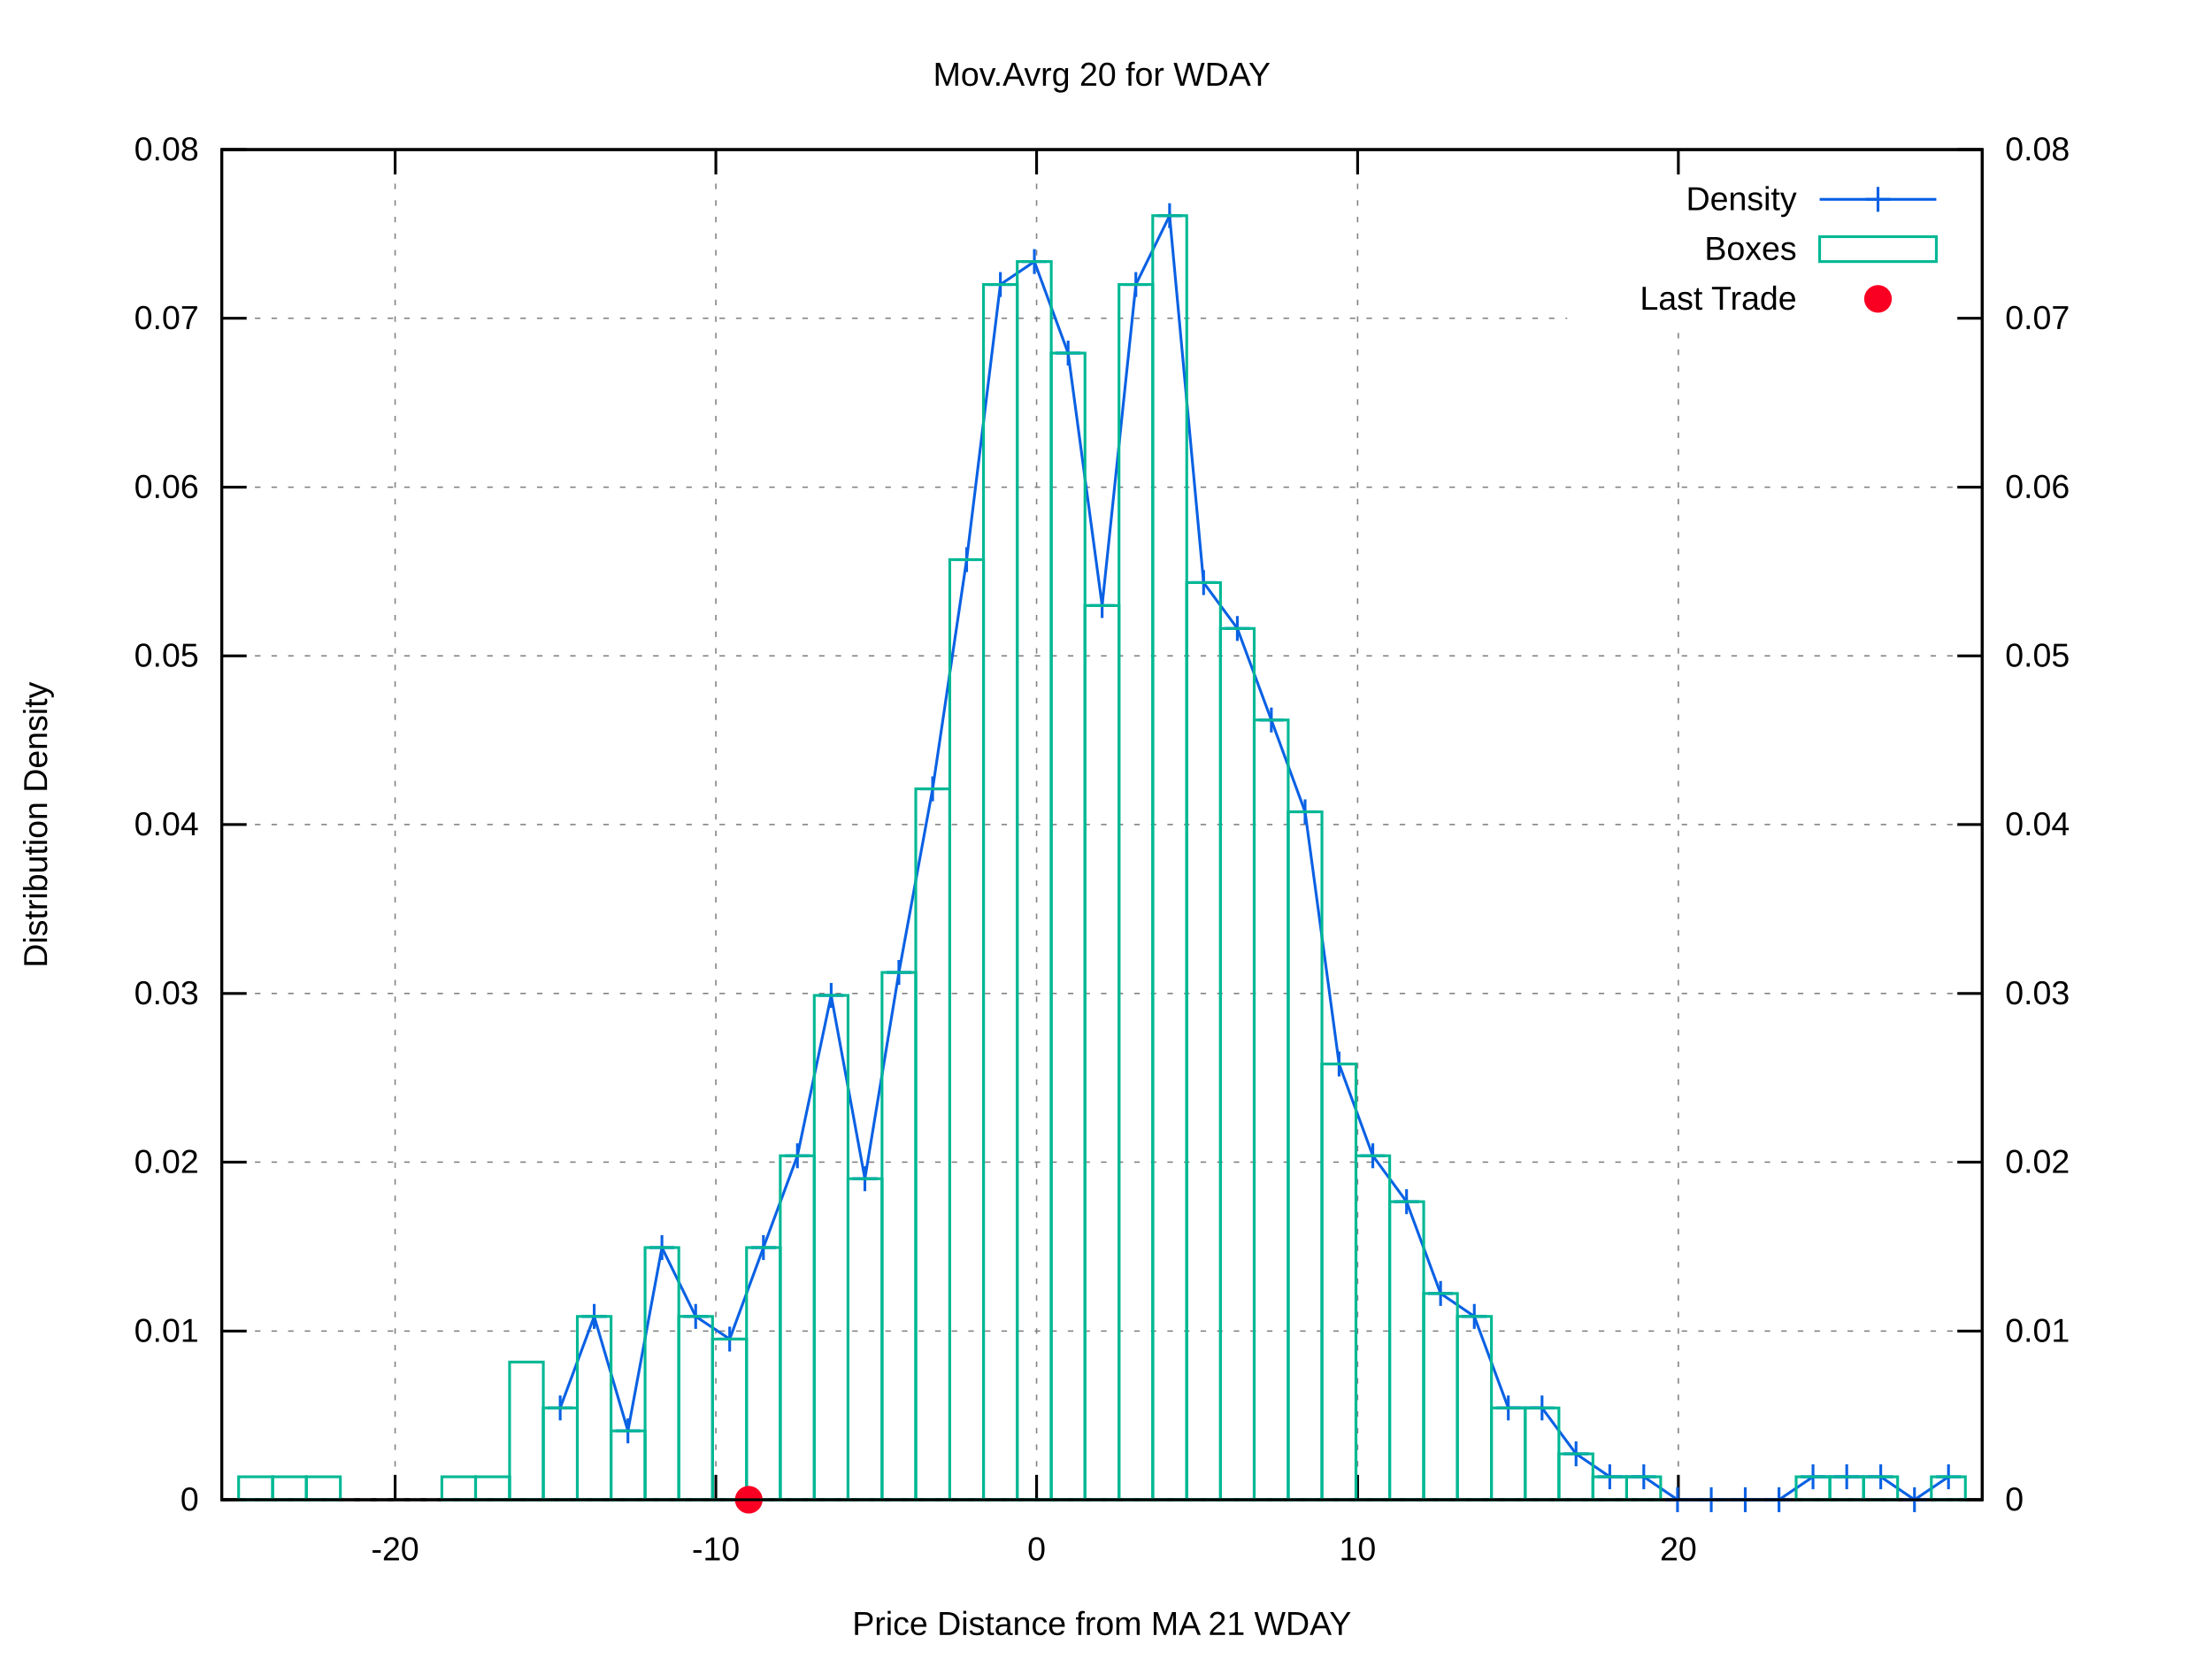
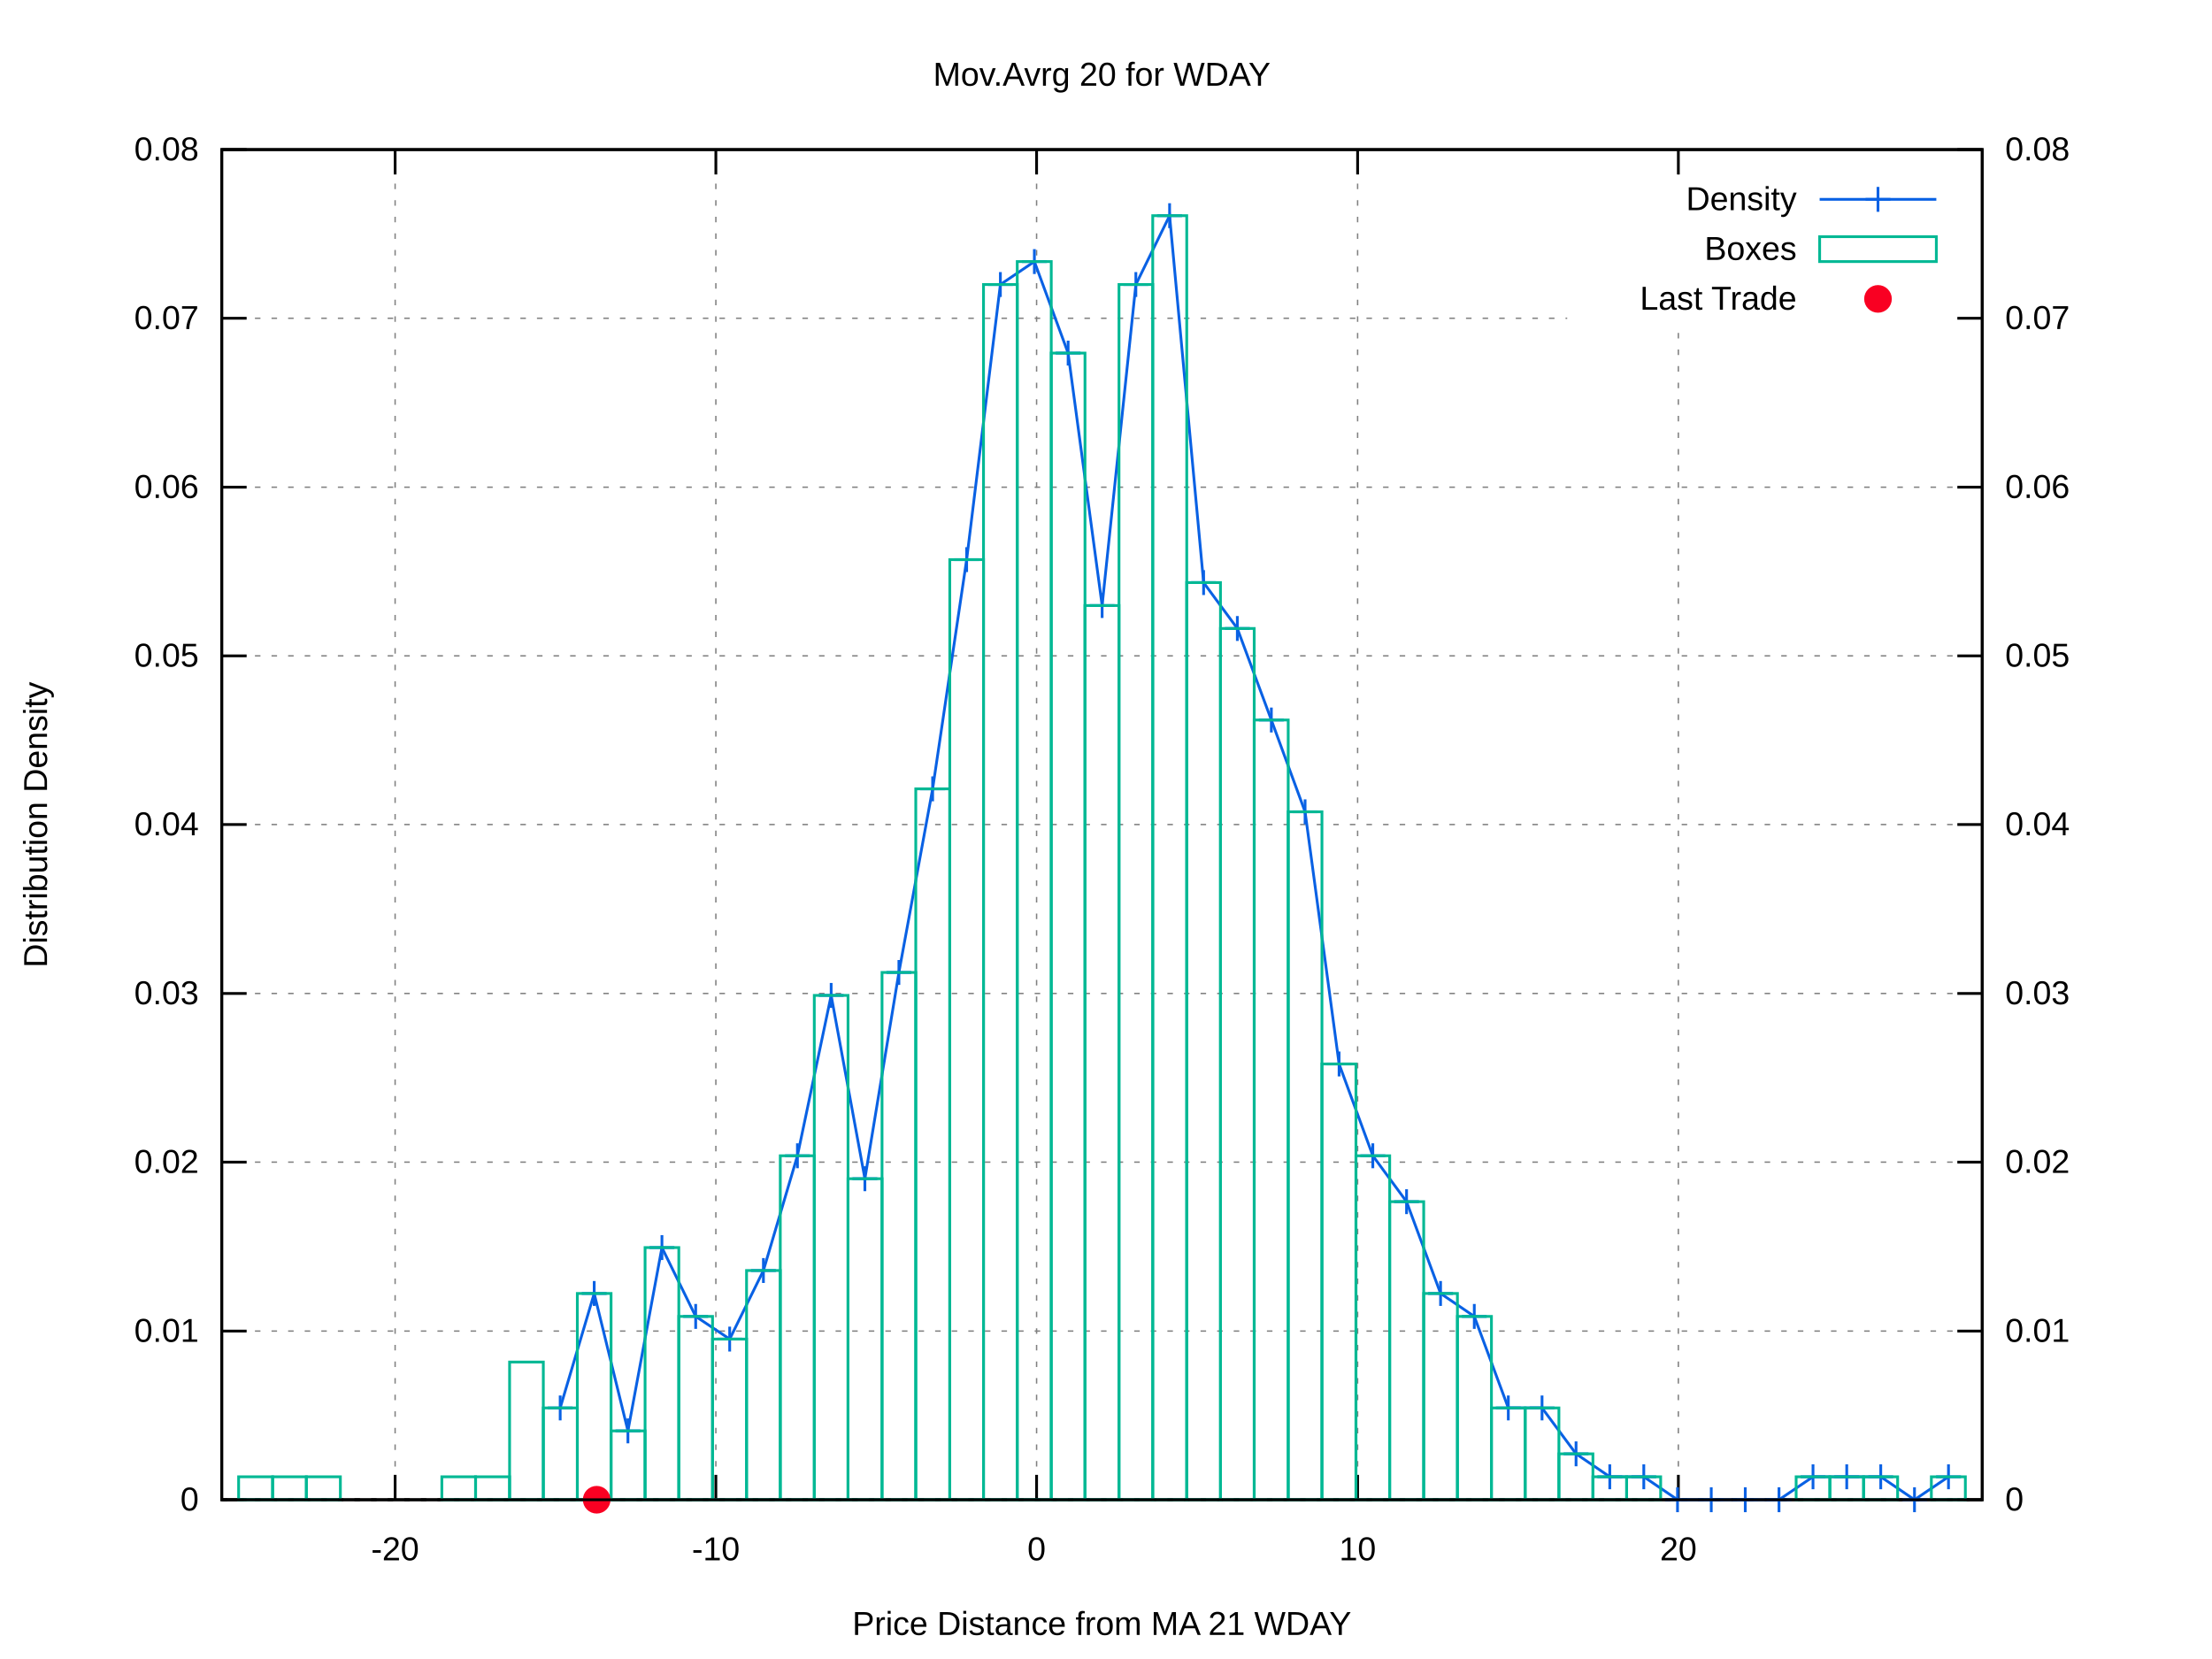
<svg xmlns="http://www.w3.org/2000/svg" xmlns:xlink="http://www.w3.org/1999/xlink" viewBox="0 0 800 600">
  <g id="gnuplot_canvas">
    <rect x="0" y="0" width="800" height="600" fill="#ffffff" />
    <defs>
      <circle id="gpDot" r="0.5" stroke-width="0.5" />
      <path id="gpPt0" stroke-width="0.222" stroke="currentColor" d="M-1,0 h2 M0,-1 v2" />
      <path id="gpPt1" stroke-width="0.222" stroke="currentColor" d="M-1,-1 L1,1 M1,-1 L-1,1" />
      <path id="gpPt2" stroke-width="0.222" stroke="currentColor" d="M-1,0 L1,0 M0,-1 L0,1 M-1,-1 L1,1 M-1,1 L1,-1" />
      <rect id="gpPt3" stroke-width="0.222" stroke="currentColor" x="-1" y="-1" width="2" height="2" />
      <rect id="gpPt4" stroke-width="0.222" stroke="currentColor" fill="currentColor" x="-1" y="-1" width="2" height="2" />
      <circle id="gpPt5" stroke-width="0.222" stroke="currentColor" cx="0" cy="0" r="1" />
      <use xlink:href="#gpPt5" id="gpPt6" fill="currentColor" stroke="none" />
      <path id="gpPt7" stroke-width="0.222" stroke="currentColor" d="M0,-1.33 L-1.33,0.67 L1.33,0.67 z" />
      <use xlink:href="#gpPt7" id="gpPt8" fill="currentColor" stroke="none" />
      <use xlink:href="#gpPt7" id="gpPt9" stroke="currentColor" transform="rotate(180)" />
      <use xlink:href="#gpPt9" id="gpPt10" fill="currentColor" stroke="none" />
      <use xlink:href="#gpPt3" id="gpPt11" stroke="currentColor" transform="rotate(45)" />
      <use xlink:href="#gpPt11" id="gpPt12" fill="currentColor" stroke="none" />
      <path id="gpPt13" stroke-width="0.222" stroke="currentColor" d="M0,1.330 L1.265,0.411 L0.782,-1.067 L-0.782,-1.076 L-1.265,0.411 z" />
      <use xlink:href="#gpPt13" id="gpPt14" fill="currentColor" stroke="none" />
      <filter id="textbox" filterUnits="objectBoundingBox" x="0" y="0" height="1" width="1">
        <feFlood flood-color="#FFFFFF" flood-opacity="1" result="bgnd" />
        <feComposite in="SourceGraphic" in2="bgnd" operator="atop" />
      </filter>
      <filter id="greybox" filterUnits="objectBoundingBox" x="0" y="0" height="1" width="1">
        <feFlood flood-color="lightgrey" flood-opacity="1" result="grey" />
        <feComposite in="SourceGraphic" in2="grey" operator="atop" />
      </filter>
    </defs>
    <g fill="none" color="#FFFFFF" stroke="black" stroke-width="1.00" stroke-linecap="butt" stroke-linejoin="miter">
</g>
    <g fill="none" color="black" stroke="currentColor" stroke-width="1.00" stroke-linecap="butt" stroke-linejoin="miter">
</g>
    <g fill="none" color="black" stroke="black" stroke-width="0.50" stroke-linecap="butt" stroke-linejoin="miter">
</g>
    <g fill="none" color="gray" stroke="currentColor" stroke-width="0.50" stroke-linecap="butt" stroke-linejoin="miter">
      <path stroke="gray" stroke-dasharray="2,4" class="gridline" d="M80.2,542.4 L716.9,542.4  " />
    </g>
    <g fill="none" color="gray" stroke="gray" stroke-width="1.00" stroke-linecap="butt" stroke-linejoin="miter">
</g>
    <g fill="none" color="black" stroke="currentColor" stroke-width="1.00" stroke-linecap="butt" stroke-linejoin="miter">
      <path stroke="black" d="M80.2,542.4 L89.2,542.4  " />
      <g transform="translate(71.9,546.3)" stroke="none" fill="black" font-family="arial" font-size="12.00" text-anchor="end">
        <text>
          <tspan font-family="arial"> 0</tspan>
        </text>
      </g>
    </g>
    <g fill="none" color="black" stroke="currentColor" stroke-width="1.00" stroke-linecap="butt" stroke-linejoin="miter">
</g>
    <g fill="none" color="black" stroke="black" stroke-width="0.50" stroke-linecap="butt" stroke-linejoin="miter">
</g>
    <g fill="none" color="gray" stroke="currentColor" stroke-width="0.50" stroke-linecap="butt" stroke-linejoin="miter">
      <path stroke="gray" stroke-dasharray="2,4" class="gridline" d="M80.2,481.4 L716.9,481.4  " />
    </g>
    <g fill="none" color="gray" stroke="gray" stroke-width="1.00" stroke-linecap="butt" stroke-linejoin="miter">
</g>
    <g fill="none" color="black" stroke="currentColor" stroke-width="1.00" stroke-linecap="butt" stroke-linejoin="miter">
      <path stroke="black" d="M80.2,481.4 L89.2,481.4  " />
      <g transform="translate(71.9,485.3)" stroke="none" fill="black" font-family="arial" font-size="12.00" text-anchor="end">
        <text>
          <tspan font-family="arial"> 0.01</tspan>
        </text>
      </g>
    </g>
    <g fill="none" color="black" stroke="currentColor" stroke-width="1.00" stroke-linecap="butt" stroke-linejoin="miter">
</g>
    <g fill="none" color="black" stroke="black" stroke-width="0.50" stroke-linecap="butt" stroke-linejoin="miter">
</g>
    <g fill="none" color="gray" stroke="currentColor" stroke-width="0.50" stroke-linecap="butt" stroke-linejoin="miter">
      <path stroke="gray" stroke-dasharray="2,4" class="gridline" d="M80.2,420.3 L716.9,420.3  " />
    </g>
    <g fill="none" color="gray" stroke="gray" stroke-width="1.00" stroke-linecap="butt" stroke-linejoin="miter">
</g>
    <g fill="none" color="black" stroke="currentColor" stroke-width="1.00" stroke-linecap="butt" stroke-linejoin="miter">
      <path stroke="black" d="M80.2,420.3 L89.2,420.3  " />
      <g transform="translate(71.9,424.2)" stroke="none" fill="black" font-family="arial" font-size="12.00" text-anchor="end">
        <text>
          <tspan font-family="arial"> 0.02</tspan>
        </text>
      </g>
    </g>
    <g fill="none" color="black" stroke="currentColor" stroke-width="1.00" stroke-linecap="butt" stroke-linejoin="miter">
</g>
    <g fill="none" color="black" stroke="black" stroke-width="0.50" stroke-linecap="butt" stroke-linejoin="miter">
</g>
    <g fill="none" color="gray" stroke="currentColor" stroke-width="0.50" stroke-linecap="butt" stroke-linejoin="miter">
      <path stroke="gray" stroke-dasharray="2,4" class="gridline" d="M80.2,359.3 L716.9,359.3  " />
    </g>
    <g fill="none" color="gray" stroke="gray" stroke-width="1.00" stroke-linecap="butt" stroke-linejoin="miter">
</g>
    <g fill="none" color="black" stroke="currentColor" stroke-width="1.00" stroke-linecap="butt" stroke-linejoin="miter">
      <path stroke="black" d="M80.2,359.3 L89.2,359.3  " />
      <g transform="translate(71.9,363.2)" stroke="none" fill="black" font-family="arial" font-size="12.00" text-anchor="end">
        <text>
          <tspan font-family="arial"> 0.03</tspan>
        </text>
      </g>
    </g>
    <g fill="none" color="black" stroke="currentColor" stroke-width="1.00" stroke-linecap="butt" stroke-linejoin="miter">
</g>
    <g fill="none" color="black" stroke="black" stroke-width="0.50" stroke-linecap="butt" stroke-linejoin="miter">
</g>
    <g fill="none" color="gray" stroke="currentColor" stroke-width="0.50" stroke-linecap="butt" stroke-linejoin="miter">
      <path stroke="gray" stroke-dasharray="2,4" class="gridline" d="M80.2,298.2 L716.9,298.2  " />
    </g>
    <g fill="none" color="gray" stroke="gray" stroke-width="1.00" stroke-linecap="butt" stroke-linejoin="miter">
</g>
    <g fill="none" color="black" stroke="currentColor" stroke-width="1.00" stroke-linecap="butt" stroke-linejoin="miter">
      <path stroke="black" d="M80.2,298.2 L89.2,298.2  " />
      <g transform="translate(71.9,302.1)" stroke="none" fill="black" font-family="arial" font-size="12.00" text-anchor="end">
        <text>
          <tspan font-family="arial"> 0.04</tspan>
        </text>
      </g>
    </g>
    <g fill="none" color="black" stroke="currentColor" stroke-width="1.00" stroke-linecap="butt" stroke-linejoin="miter">
</g>
    <g fill="none" color="black" stroke="black" stroke-width="0.50" stroke-linecap="butt" stroke-linejoin="miter">
</g>
    <g fill="none" color="gray" stroke="currentColor" stroke-width="0.50" stroke-linecap="butt" stroke-linejoin="miter">
      <path stroke="gray" stroke-dasharray="2,4" class="gridline" d="M80.2,237.2 L716.9,237.2  " />
    </g>
    <g fill="none" color="gray" stroke="gray" stroke-width="1.00" stroke-linecap="butt" stroke-linejoin="miter">
</g>
    <g fill="none" color="black" stroke="currentColor" stroke-width="1.00" stroke-linecap="butt" stroke-linejoin="miter">
      <path stroke="black" d="M80.2,237.2 L89.2,237.2  " />
      <g transform="translate(71.9,241.1)" stroke="none" fill="black" font-family="arial" font-size="12.00" text-anchor="end">
        <text>
          <tspan font-family="arial"> 0.05</tspan>
        </text>
      </g>
    </g>
    <g fill="none" color="black" stroke="currentColor" stroke-width="1.00" stroke-linecap="butt" stroke-linejoin="miter">
</g>
    <g fill="none" color="black" stroke="black" stroke-width="0.50" stroke-linecap="butt" stroke-linejoin="miter">
</g>
    <g fill="none" color="gray" stroke="currentColor" stroke-width="0.50" stroke-linecap="butt" stroke-linejoin="miter">
      <path stroke="gray" stroke-dasharray="2,4" class="gridline" d="M80.2,176.2 L716.9,176.2  " />
    </g>
    <g fill="none" color="gray" stroke="gray" stroke-width="1.00" stroke-linecap="butt" stroke-linejoin="miter">
</g>
    <g fill="none" color="black" stroke="currentColor" stroke-width="1.00" stroke-linecap="butt" stroke-linejoin="miter">
      <path stroke="black" d="M80.2,176.2 L89.2,176.2  " />
      <g transform="translate(71.9,180.1)" stroke="none" fill="black" font-family="arial" font-size="12.00" text-anchor="end">
        <text>
          <tspan font-family="arial"> 0.06</tspan>
        </text>
      </g>
    </g>
    <g fill="none" color="black" stroke="currentColor" stroke-width="1.00" stroke-linecap="butt" stroke-linejoin="miter">
</g>
    <g fill="none" color="black" stroke="black" stroke-width="0.50" stroke-linecap="butt" stroke-linejoin="miter">
</g>
    <g fill="none" color="gray" stroke="currentColor" stroke-width="0.50" stroke-linecap="butt" stroke-linejoin="miter">
      <path stroke="gray" stroke-dasharray="2,4" class="gridline" d="M80.2,115.1 L566.8,115.1 M708.6,115.1 L716.9,115.1  " />
    </g>
    <g fill="none" color="gray" stroke="gray" stroke-width="1.00" stroke-linecap="butt" stroke-linejoin="miter">
</g>
    <g fill="none" color="black" stroke="currentColor" stroke-width="1.00" stroke-linecap="butt" stroke-linejoin="miter">
      <path stroke="black" d="M80.2,115.1 L89.2,115.1  " />
      <g transform="translate(71.9,119.0)" stroke="none" fill="black" font-family="arial" font-size="12.00" text-anchor="end">
        <text>
          <tspan font-family="arial"> 0.07</tspan>
        </text>
      </g>
    </g>
    <g fill="none" color="black" stroke="currentColor" stroke-width="1.00" stroke-linecap="butt" stroke-linejoin="miter">
</g>
    <g fill="none" color="black" stroke="black" stroke-width="0.50" stroke-linecap="butt" stroke-linejoin="miter">
</g>
    <g fill="none" color="gray" stroke="currentColor" stroke-width="0.50" stroke-linecap="butt" stroke-linejoin="miter">
      <path stroke="gray" stroke-dasharray="2,4" class="gridline" d="M80.2,54.1 L716.9,54.1  " />
    </g>
    <g fill="none" color="gray" stroke="gray" stroke-width="1.00" stroke-linecap="butt" stroke-linejoin="miter">
</g>
    <g fill="none" color="black" stroke="currentColor" stroke-width="1.00" stroke-linecap="butt" stroke-linejoin="miter">
      <path stroke="black" d="M80.2,54.1 L89.2,54.1  " />
      <g transform="translate(71.9,58.0)" stroke="none" fill="black" font-family="arial" font-size="12.00" text-anchor="end">
        <text>
          <tspan font-family="arial"> 0.08</tspan>
        </text>
      </g>
    </g>
    <g fill="none" color="black" stroke="currentColor" stroke-width="1.00" stroke-linecap="butt" stroke-linejoin="miter">
</g>
    <g fill="none" color="black" stroke="black" stroke-width="0.50" stroke-linecap="butt" stroke-linejoin="miter">
</g>
    <g fill="none" color="gray" stroke="currentColor" stroke-width="0.50" stroke-linecap="butt" stroke-linejoin="miter">
      <path stroke="gray" stroke-dasharray="2,4" class="gridline" d="M142.9,542.4 L142.9,54.1  " />
    </g>
    <g fill="none" color="gray" stroke="gray" stroke-width="1.00" stroke-linecap="butt" stroke-linejoin="miter">
</g>
    <g fill="none" color="black" stroke="currentColor" stroke-width="1.00" stroke-linecap="butt" stroke-linejoin="miter">
      <path stroke="black" d="M142.9,542.4 L142.9,533.4 M142.9,54.1 L142.9,63.1  " />
      <g transform="translate(142.9,564.3)" stroke="none" fill="black" font-family="arial" font-size="12.00" text-anchor="middle">
        <text>
          <tspan font-family="arial">-20</tspan>
        </text>
      </g>
    </g>
    <g fill="none" color="black" stroke="currentColor" stroke-width="1.00" stroke-linecap="butt" stroke-linejoin="miter">
</g>
    <g fill="none" color="black" stroke="black" stroke-width="0.50" stroke-linecap="butt" stroke-linejoin="miter">
</g>
    <g fill="none" color="gray" stroke="currentColor" stroke-width="0.50" stroke-linecap="butt" stroke-linejoin="miter">
      <path stroke="gray" stroke-dasharray="2,4" class="gridline" d="M258.9,542.4 L258.9,54.1  " />
    </g>
    <g fill="none" color="gray" stroke="gray" stroke-width="1.00" stroke-linecap="butt" stroke-linejoin="miter">
</g>
    <g fill="none" color="black" stroke="currentColor" stroke-width="1.00" stroke-linecap="butt" stroke-linejoin="miter">
      <path stroke="black" d="M258.9,542.4 L258.9,533.4 M258.9,54.1 L258.9,63.1  " />
      <g transform="translate(258.9,564.3)" stroke="none" fill="black" font-family="arial" font-size="12.00" text-anchor="middle">
        <text>
          <tspan font-family="arial">-10</tspan>
        </text>
      </g>
    </g>
    <g fill="none" color="black" stroke="currentColor" stroke-width="1.00" stroke-linecap="butt" stroke-linejoin="miter">
</g>
    <g fill="none" color="black" stroke="black" stroke-width="0.50" stroke-linecap="butt" stroke-linejoin="miter">
</g>
    <g fill="none" color="gray" stroke="currentColor" stroke-width="0.50" stroke-linecap="butt" stroke-linejoin="miter">
      <path stroke="gray" stroke-dasharray="2,4" class="gridline" d="M374.9,542.4 L374.9,54.1  " />
    </g>
    <g fill="none" color="gray" stroke="gray" stroke-width="1.00" stroke-linecap="butt" stroke-linejoin="miter">
</g>
    <g fill="none" color="black" stroke="currentColor" stroke-width="1.00" stroke-linecap="butt" stroke-linejoin="miter">
      <path stroke="black" d="M374.9,542.4 L374.9,533.4 M374.9,54.1 L374.9,63.1  " />
      <g transform="translate(374.9,564.3)" stroke="none" fill="black" font-family="arial" font-size="12.00" text-anchor="middle">
        <text>
          <tspan font-family="arial"> 0</tspan>
        </text>
      </g>
    </g>
    <g fill="none" color="black" stroke="currentColor" stroke-width="1.00" stroke-linecap="butt" stroke-linejoin="miter">
</g>
    <g fill="none" color="black" stroke="black" stroke-width="0.50" stroke-linecap="butt" stroke-linejoin="miter">
</g>
    <g fill="none" color="gray" stroke="currentColor" stroke-width="0.50" stroke-linecap="butt" stroke-linejoin="miter">
      <path stroke="gray" stroke-dasharray="2,4" class="gridline" d="M491.0,542.4 L491.0,54.1  " />
    </g>
    <g fill="none" color="gray" stroke="gray" stroke-width="1.00" stroke-linecap="butt" stroke-linejoin="miter">
</g>
    <g fill="none" color="black" stroke="currentColor" stroke-width="1.00" stroke-linecap="butt" stroke-linejoin="miter">
      <path stroke="black" d="M491.0,542.4 L491.0,533.4 M491.0,54.1 L491.0,63.1  " />
      <g transform="translate(491.0,564.3)" stroke="none" fill="black" font-family="arial" font-size="12.00" text-anchor="middle">
        <text>
          <tspan font-family="arial"> 10</tspan>
        </text>
      </g>
    </g>
    <g fill="none" color="black" stroke="currentColor" stroke-width="1.00" stroke-linecap="butt" stroke-linejoin="miter">
</g>
    <g fill="none" color="black" stroke="black" stroke-width="0.50" stroke-linecap="butt" stroke-linejoin="miter">
</g>
    <g fill="none" color="gray" stroke="currentColor" stroke-width="0.50" stroke-linecap="butt" stroke-linejoin="miter">
      <path stroke="gray" stroke-dasharray="2,4" class="gridline" d="M607.0,542.4 L607.0,117.1 M607.0,63.1 L607.0,54.1  " />
    </g>
    <g fill="none" color="gray" stroke="gray" stroke-width="1.00" stroke-linecap="butt" stroke-linejoin="miter">
</g>
    <g fill="none" color="black" stroke="currentColor" stroke-width="1.00" stroke-linecap="butt" stroke-linejoin="miter">
      <path stroke="black" d="M607.0,542.4 L607.0,533.4 M607.0,54.1 L607.0,63.1  " />
      <g transform="translate(607.0,564.3)" stroke="none" fill="black" font-family="arial" font-size="12.00" text-anchor="middle">
        <text>
          <tspan font-family="arial"> 20</tspan>
        </text>
      </g>
    </g>
    <g fill="none" color="black" stroke="currentColor" stroke-width="1.00" stroke-linecap="butt" stroke-linejoin="miter">
      <path stroke="black" d="M716.9,542.4 L707.9,542.4  " />
      <g transform="translate(725.2,546.3)" stroke="none" fill="black" font-family="arial" font-size="12.00" text-anchor="start">
        <text>
          <tspan font-family="arial"> 0</tspan>
        </text>
      </g>
    </g>
    <g fill="none" color="black" stroke="currentColor" stroke-width="1.00" stroke-linecap="butt" stroke-linejoin="miter">
      <path stroke="black" d="M716.9,481.4 L707.9,481.4  " />
      <g transform="translate(725.2,485.3)" stroke="none" fill="black" font-family="arial" font-size="12.00" text-anchor="start">
        <text>
          <tspan font-family="arial"> 0.01</tspan>
        </text>
      </g>
    </g>
    <g fill="none" color="black" stroke="currentColor" stroke-width="1.00" stroke-linecap="butt" stroke-linejoin="miter">
      <path stroke="black" d="M716.9,420.3 L707.9,420.3  " />
      <g transform="translate(725.2,424.2)" stroke="none" fill="black" font-family="arial" font-size="12.00" text-anchor="start">
        <text>
          <tspan font-family="arial"> 0.02</tspan>
        </text>
      </g>
    </g>
    <g fill="none" color="black" stroke="currentColor" stroke-width="1.00" stroke-linecap="butt" stroke-linejoin="miter">
      <path stroke="black" d="M716.9,359.3 L707.9,359.3  " />
      <g transform="translate(725.2,363.2)" stroke="none" fill="black" font-family="arial" font-size="12.00" text-anchor="start">
        <text>
          <tspan font-family="arial"> 0.03</tspan>
        </text>
      </g>
    </g>
    <g fill="none" color="black" stroke="currentColor" stroke-width="1.00" stroke-linecap="butt" stroke-linejoin="miter">
      <path stroke="black" d="M716.9,298.2 L707.9,298.2  " />
      <g transform="translate(725.2,302.1)" stroke="none" fill="black" font-family="arial" font-size="12.00" text-anchor="start">
        <text>
          <tspan font-family="arial"> 0.04</tspan>
        </text>
      </g>
    </g>
    <g fill="none" color="black" stroke="currentColor" stroke-width="1.00" stroke-linecap="butt" stroke-linejoin="miter">
      <path stroke="black" d="M716.9,237.2 L707.9,237.2  " />
      <g transform="translate(725.2,241.1)" stroke="none" fill="black" font-family="arial" font-size="12.00" text-anchor="start">
        <text>
          <tspan font-family="arial"> 0.05</tspan>
        </text>
      </g>
    </g>
    <g fill="none" color="black" stroke="currentColor" stroke-width="1.00" stroke-linecap="butt" stroke-linejoin="miter">
      <path stroke="black" d="M716.9,176.2 L707.9,176.2  " />
      <g transform="translate(725.2,180.1)" stroke="none" fill="black" font-family="arial" font-size="12.00" text-anchor="start">
        <text>
          <tspan font-family="arial"> 0.06</tspan>
        </text>
      </g>
    </g>
    <g fill="none" color="black" stroke="currentColor" stroke-width="1.00" stroke-linecap="butt" stroke-linejoin="miter">
      <path stroke="black" d="M716.9,115.1 L707.9,115.1  " />
      <g transform="translate(725.2,119.0)" stroke="none" fill="black" font-family="arial" font-size="12.00" text-anchor="start">
        <text>
          <tspan font-family="arial"> 0.07</tspan>
        </text>
      </g>
    </g>
    <g fill="none" color="black" stroke="currentColor" stroke-width="1.00" stroke-linecap="butt" stroke-linejoin="miter">
      <path stroke="black" d="M716.9,54.1 L707.9,54.1  " />
      <g transform="translate(725.2,58.0)" stroke="none" fill="black" font-family="arial" font-size="12.00" text-anchor="start">
        <text>
          <tspan font-family="arial"> 0.08</tspan>
        </text>
      </g>
    </g>
    <g fill="none" color="black" stroke="currentColor" stroke-width="1.00" stroke-linecap="butt" stroke-linejoin="miter">
</g>
    <g fill="none" color="gray" stroke="currentColor" stroke-width="1.00" stroke-linecap="butt" stroke-linejoin="miter">
      <path stroke="black" stroke-dasharray="2,4" d="M80.2,542.4 L716.9,542.4  " />
    </g>
    <g fill="none" color="black" stroke="currentColor" stroke-width="1.00" stroke-linecap="butt" stroke-linejoin="miter">
      <path stroke="black" d="M80.2,54.1 L80.2,542.4 L716.9,542.4 L716.9,54.1 L80.2,54.1 Z  " />
    </g>
    <g fill="none" color="black" stroke="currentColor" stroke-width="1.00" stroke-linecap="butt" stroke-linejoin="miter">
      <g transform="translate(17.0,298.3) rotate(270)" stroke="none" fill="black" font-family="arial" font-size="12.00" text-anchor="middle">
        <text>
          <tspan font-family="arial">Distribution Density</tspan>
        </text>
      </g>
    </g>
    <g fill="none" color="black" stroke="currentColor" stroke-width="1.00" stroke-linecap="butt" stroke-linejoin="miter">
      <g transform="translate(398.5,591.3)" stroke="none" fill="black" font-family="arial" font-size="12.00" text-anchor="middle">
        <text>
          <tspan font-family="arial">Price Distance from MA 21 WDAY</tspan>
        </text>
      </g>
    </g>
    <g fill="none" color="black" stroke="currentColor" stroke-width="1.00" stroke-linecap="butt" stroke-linejoin="miter">
      <g transform="translate(398.5,31.0)" stroke="none" fill="black" font-family="arial" font-size="12.00" text-anchor="middle">
        <text>
          <tspan font-family="arial">Mov.Avrg 20 for WDAY </tspan>
        </text>
      </g>
    </g>
    <g id="gnuplot_plot_1">
      <g fill="none" color="black" stroke="currentColor" stroke-width="1.00" stroke-linecap="butt" stroke-linejoin="miter">
        <g transform="translate(649.8,76.0)" stroke="none" fill="black" font-family="arial" font-size="12.00" text-anchor="end">
          <text>
            <tspan font-family="arial">Density</tspan>
          </text>
        </g>
      </g>
      <g fill="none" color="black" stroke="currentColor" stroke-width="1.00" stroke-linecap="butt" stroke-linejoin="miter">
-         <path stroke="rgb(  9,  97, 228)" d="M658.1,72.1 L700.3,72.1 M202.6,509.2 L214.9,476.1 L227.1,517.5 L239.4,451.2 L251.6,476.1 L263.9,484.3   L276.1,451.2 L288.4,418.0 L300.6,360.0 L312.8,426.3 L325.1,351.7 L337.3,285.3 L349.6,202.4 L361.8,102.9   L374.1,94.6 L386.3,127.7 L398.6,219.0 L410.8,102.9 L423.0,78.0 L435.3,210.7 L447.5,227.3 L459.8,260.4   L472.0,293.6 L484.3,384.8 L496.5,418.0 L508.7,434.6 L521.0,467.8 L533.2,476.1 L545.5,509.2 L557.7,509.2   L570.0,525.8 L582.2,534.1 L594.5,534.1 L606.7,542.4 L618.9,542.4 L631.2,542.4 L643.4,542.4 L655.7,534.1   L667.9,534.1 L680.2,534.1 L692.4,542.4 L704.7,534.1  " />
+         <path stroke="rgb(  9,  97, 228)" d="M658.1,72.1 L700.3,72.1 M202.6,509.2 L214.9,467.8 L227.1,517.5 L239.4,451.2 L251.6,476.1 L263.9,484.3   L276.1,459.5 L288.4,418.0 L300.6,360.0 L312.8,426.3 L325.1,351.7 L337.3,285.3 L349.6,202.4 L361.8,102.9   L374.1,94.6 L386.3,127.7 L398.6,219.0 L410.8,102.9 L423.0,78.0 L435.3,210.7 L447.5,227.3 L459.8,260.4   L472.0,293.6 L484.3,384.8 L496.5,418.0 L508.7,434.6 L521.0,467.8 L533.2,476.1 L545.5,509.2 L557.7,509.2   L570.0,525.8 L582.2,534.1 L594.5,534.1 L606.7,542.4 L618.9,542.4 L631.2,542.4 L643.4,542.4 L655.7,534.1   L667.9,534.1 L680.2,534.1 L692.4,542.4 L704.7,534.1  " />
        <use xlink:href="#gpPt0" transform="translate(202.6,509.2) scale(4.50)" color="rgb(  9,  97, 228)" />
-         <use xlink:href="#gpPt0" transform="translate(214.9,476.1) scale(4.50)" color="rgb(  9,  97, 228)" />
+         <use xlink:href="#gpPt0" transform="translate(214.9,467.8) scale(4.50)" color="rgb(  9,  97, 228)" />
        <use xlink:href="#gpPt0" transform="translate(227.1,517.5) scale(4.50)" color="rgb(  9,  97, 228)" />
        <use xlink:href="#gpPt0" transform="translate(239.4,451.2) scale(4.50)" color="rgb(  9,  97, 228)" />
        <use xlink:href="#gpPt0" transform="translate(251.6,476.1) scale(4.50)" color="rgb(  9,  97, 228)" />
        <use xlink:href="#gpPt0" transform="translate(263.9,484.3) scale(4.50)" color="rgb(  9,  97, 228)" />
-         <use xlink:href="#gpPt0" transform="translate(276.1,451.2) scale(4.50)" color="rgb(  9,  97, 228)" />
+         <use xlink:href="#gpPt0" transform="translate(276.1,459.5) scale(4.50)" color="rgb(  9,  97, 228)" />
        <use xlink:href="#gpPt0" transform="translate(288.4,418.0) scale(4.50)" color="rgb(  9,  97, 228)" />
        <use xlink:href="#gpPt0" transform="translate(300.6,360.0) scale(4.50)" color="rgb(  9,  97, 228)" />
        <use xlink:href="#gpPt0" transform="translate(312.8,426.3) scale(4.50)" color="rgb(  9,  97, 228)" />
        <use xlink:href="#gpPt0" transform="translate(325.1,351.7) scale(4.50)" color="rgb(  9,  97, 228)" />
        <use xlink:href="#gpPt0" transform="translate(337.3,285.3) scale(4.50)" color="rgb(  9,  97, 228)" />
        <use xlink:href="#gpPt0" transform="translate(349.6,202.4) scale(4.50)" color="rgb(  9,  97, 228)" />
        <use xlink:href="#gpPt0" transform="translate(361.8,102.9) scale(4.50)" color="rgb(  9,  97, 228)" />
        <use xlink:href="#gpPt0" transform="translate(374.1,94.6) scale(4.50)" color="rgb(  9,  97, 228)" />
        <use xlink:href="#gpPt0" transform="translate(386.3,127.7) scale(4.50)" color="rgb(  9,  97, 228)" />
        <use xlink:href="#gpPt0" transform="translate(398.6,219.0) scale(4.50)" color="rgb(  9,  97, 228)" />
        <use xlink:href="#gpPt0" transform="translate(410.8,102.9) scale(4.50)" color="rgb(  9,  97, 228)" />
        <use xlink:href="#gpPt0" transform="translate(423.0,78.0) scale(4.50)" color="rgb(  9,  97, 228)" />
        <use xlink:href="#gpPt0" transform="translate(435.3,210.7) scale(4.50)" color="rgb(  9,  97, 228)" />
        <use xlink:href="#gpPt0" transform="translate(447.5,227.3) scale(4.50)" color="rgb(  9,  97, 228)" />
        <use xlink:href="#gpPt0" transform="translate(459.8,260.4) scale(4.50)" color="rgb(  9,  97, 228)" />
        <use xlink:href="#gpPt0" transform="translate(472.0,293.6) scale(4.50)" color="rgb(  9,  97, 228)" />
        <use xlink:href="#gpPt0" transform="translate(484.3,384.8) scale(4.50)" color="rgb(  9,  97, 228)" />
        <use xlink:href="#gpPt0" transform="translate(496.5,418.0) scale(4.50)" color="rgb(  9,  97, 228)" />
        <use xlink:href="#gpPt0" transform="translate(508.7,434.6) scale(4.50)" color="rgb(  9,  97, 228)" />
        <use xlink:href="#gpPt0" transform="translate(521.0,467.8) scale(4.50)" color="rgb(  9,  97, 228)" />
        <use xlink:href="#gpPt0" transform="translate(533.2,476.1) scale(4.50)" color="rgb(  9,  97, 228)" />
        <use xlink:href="#gpPt0" transform="translate(545.5,509.2) scale(4.50)" color="rgb(  9,  97, 228)" />
        <use xlink:href="#gpPt0" transform="translate(557.7,509.2) scale(4.50)" color="rgb(  9,  97, 228)" />
        <use xlink:href="#gpPt0" transform="translate(570.0,525.8) scale(4.50)" color="rgb(  9,  97, 228)" />
        <use xlink:href="#gpPt0" transform="translate(582.2,534.1) scale(4.50)" color="rgb(  9,  97, 228)" />
        <use xlink:href="#gpPt0" transform="translate(594.5,534.1) scale(4.50)" color="rgb(  9,  97, 228)" />
        <use xlink:href="#gpPt0" transform="translate(606.7,542.4) scale(4.50)" color="rgb(  9,  97, 228)" />
        <use xlink:href="#gpPt0" transform="translate(618.9,542.4) scale(4.50)" color="rgb(  9,  97, 228)" />
        <use xlink:href="#gpPt0" transform="translate(631.2,542.4) scale(4.50)" color="rgb(  9,  97, 228)" />
        <use xlink:href="#gpPt0" transform="translate(643.4,542.4) scale(4.50)" color="rgb(  9,  97, 228)" />
        <use xlink:href="#gpPt0" transform="translate(655.7,534.1) scale(4.50)" color="rgb(  9,  97, 228)" />
        <use xlink:href="#gpPt0" transform="translate(667.9,534.1) scale(4.50)" color="rgb(  9,  97, 228)" />
        <use xlink:href="#gpPt0" transform="translate(680.2,534.1) scale(4.50)" color="rgb(  9,  97, 228)" />
        <use xlink:href="#gpPt0" transform="translate(692.4,542.4) scale(4.50)" color="rgb(  9,  97, 228)" />
        <use xlink:href="#gpPt0" transform="translate(704.7,534.1) scale(4.50)" color="rgb(  9,  97, 228)" />
        <use xlink:href="#gpPt0" transform="translate(679.2,72.1) scale(4.50)" color="rgb(  9,  97, 228)" />
      </g>
    </g>
    <g id="gnuplot_plot_2">
      <g fill="none" color="black" stroke="currentColor" stroke-width="1.00" stroke-linecap="butt" stroke-linejoin="miter">
        <g transform="translate(649.8,94.0)" stroke="none" fill="black" font-family="arial" font-size="12.00" text-anchor="end">
          <text>
            <tspan font-family="arial">Boxes</tspan>
          </text>
        </g>
      </g>
      <g fill="none" color="black" stroke="currentColor" stroke-width="1.00" stroke-linecap="butt" stroke-linejoin="miter">
        <path stroke="rgb(  0, 184, 148)" d="M658.1,94.6 L700.3,94.6 L700.3,85.6 L658.1,85.6 L658.1,94.6 Z  " />
        <path stroke="rgb(  0, 184, 148)" d="M86.3,542.4 L86.3,534.1 L98.6,534.1 L98.6,542.4 L86.3,542.4 Z  " />
        <path stroke="rgb(  0, 184, 148)" d="M98.6,542.4 L98.6,534.1 L110.8,534.1 L110.8,542.4 L98.6,542.4 Z  " />
        <path stroke="rgb(  0, 184, 148)" d="M110.8,542.4 L110.8,534.1 L123.1,534.1 L123.1,542.4 L110.8,542.4 Z  " />
        <path stroke="rgb(  0, 184, 148)" d="M159.8,542.4 L159.8,534.1 L172.0,534.1 L172.0,542.4 L159.8,542.4 Z  " />
        <path stroke="rgb(  0, 184, 148)" d="M172.0,542.4 L172.0,534.1 L184.3,534.1 L184.3,542.4 L172.0,542.4 Z  " />
        <path stroke="rgb(  0, 184, 148)" d="M184.3,542.4 L184.3,492.6 L196.5,492.6 L196.5,542.4 L184.3,542.4 Z  " />
        <path stroke="rgb(  0, 184, 148)" d="M196.5,542.4 L196.5,509.2 L208.8,509.2 L208.8,542.4 L196.5,542.4 Z  " />
-         <path stroke="rgb(  0, 184, 148)" d="M208.8,542.4 L208.8,476.1 L221.0,476.1 L221.0,542.4 L208.8,542.4 Z  " />
+         <path stroke="rgb(  0, 184, 148)" d="M208.8,542.4 L208.8,467.8 L221.0,467.8 L221.0,542.4 L208.8,542.4 Z  " />
        <path stroke="rgb(  0, 184, 148)" d="M221.0,542.4 L221.0,517.5 L233.3,517.5 L233.3,542.4 L221.0,542.4 Z  " />
        <path stroke="rgb(  0, 184, 148)" d="M233.3,542.4 L233.3,451.2 L245.5,451.2 L245.5,542.4 L233.3,542.4 Z  " />
        <path stroke="rgb(  0, 184, 148)" d="M245.5,542.4 L245.5,476.1 L257.7,476.1 L257.7,542.4 L245.5,542.4 Z  " />
        <path stroke="rgb(  0, 184, 148)" d="M257.7,542.4 L257.7,484.3 L270.0,484.3 L270.0,542.4 L257.7,542.4 Z  " />
-         <path stroke="rgb(  0, 184, 148)" d="M270.0,542.4 L270.0,451.2 L282.2,451.2 L282.2,542.4 L270.0,542.4 Z  " />
+         <path stroke="rgb(  0, 184, 148)" d="M270.0,542.4 L270.0,459.5 L282.2,459.5 L282.2,542.4 L270.0,542.4 Z  " />
        <path stroke="rgb(  0, 184, 148)" d="M282.2,542.4 L282.2,418.0 L294.5,418.0 L294.5,542.4 L282.2,542.4 Z  " />
        <path stroke="rgb(  0, 184, 148)" d="M294.5,542.4 L294.5,360.0 L306.7,360.0 L306.7,542.4 L294.5,542.4 Z  " />
        <path stroke="rgb(  0, 184, 148)" d="M306.7,542.4 L306.7,426.3 L319.0,426.3 L319.0,542.4 L306.7,542.4 Z  " />
        <path stroke="rgb(  0, 184, 148)" d="M319.0,542.4 L319.0,351.7 L331.2,351.7 L331.2,542.4 L319.0,542.4 Z  " />
        <path stroke="rgb(  0, 184, 148)" d="M331.2,542.4 L331.2,285.3 L343.5,285.3 L343.5,542.4 L331.2,542.4 Z  " />
        <path stroke="rgb(  0, 184, 148)" d="M343.5,542.4 L343.5,202.4 L355.7,202.4 L355.7,542.4 L343.5,542.4 Z  " />
        <path stroke="rgb(  0, 184, 148)" d="M355.7,542.4 L355.7,102.9 L367.9,102.9 L367.9,542.4 L355.7,542.4 Z  " />
        <path stroke="rgb(  0, 184, 148)" d="M367.9,542.4 L367.9,94.6 L380.2,94.6 L380.2,542.4 L367.9,542.4 Z  " />
        <path stroke="rgb(  0, 184, 148)" d="M380.2,542.4 L380.2,127.7 L392.4,127.7 L392.4,542.4 L380.2,542.4 Z  " />
        <path stroke="rgb(  0, 184, 148)" d="M392.4,542.4 L392.4,219.0 L404.7,219.0 L404.7,542.4 L392.4,542.4 Z  " />
        <path stroke="rgb(  0, 184, 148)" d="M404.7,542.4 L404.7,102.9 L416.9,102.9 L416.9,542.4 L404.7,542.4 Z  " />
        <path stroke="rgb(  0, 184, 148)" d="M416.9,542.4 L416.9,78.0 L429.2,78.0 L429.2,542.4 L416.9,542.4 Z  " />
        <path stroke="rgb(  0, 184, 148)" d="M429.2,542.4 L429.2,210.7 L441.4,210.7 L441.4,542.4 L429.2,542.4 Z  " />
        <path stroke="rgb(  0, 184, 148)" d="M441.4,542.4 L441.4,227.3 L453.6,227.3 L453.6,542.4 L441.4,542.4 Z  " />
        <path stroke="rgb(  0, 184, 148)" d="M453.6,542.4 L453.6,260.4 L465.9,260.4 L465.9,542.4 L453.6,542.4 Z  " />
        <path stroke="rgb(  0, 184, 148)" d="M465.9,542.4 L465.9,293.6 L478.1,293.6 L478.1,542.4 L465.9,542.4 Z  " />
        <path stroke="rgb(  0, 184, 148)" d="M478.1,542.4 L478.1,384.8 L490.4,384.8 L490.4,542.4 L478.1,542.4 Z  " />
        <path stroke="rgb(  0, 184, 148)" d="M490.4,542.4 L490.4,418.0 L502.6,418.0 L502.6,542.4 L490.4,542.4 Z  " />
        <path stroke="rgb(  0, 184, 148)" d="M502.6,542.4 L502.6,434.6 L514.9,434.6 L514.9,542.4 L502.6,542.4 Z  " />
        <path stroke="rgb(  0, 184, 148)" d="M514.9,542.4 L514.9,467.8 L527.1,467.8 L527.1,542.4 L514.9,542.4 Z  " />
        <path stroke="rgb(  0, 184, 148)" d="M527.1,542.4 L527.1,476.1 L539.4,476.1 L539.4,542.4 L527.1,542.4 Z  " />
        <path stroke="rgb(  0, 184, 148)" d="M539.4,542.4 L539.4,509.2 L551.6,509.2 L551.6,542.4 L539.4,542.4 Z  " />
        <path stroke="rgb(  0, 184, 148)" d="M551.6,542.4 L551.6,509.2 L563.8,509.2 L563.8,542.4 L551.6,542.4 Z  " />
        <path stroke="rgb(  0, 184, 148)" d="M563.8,542.4 L563.8,525.8 L576.1,525.8 L576.1,542.4 L563.8,542.4 Z  " />
        <path stroke="rgb(  0, 184, 148)" d="M576.1,542.4 L576.1,534.1 L588.3,534.1 L588.3,542.4 L576.1,542.4 Z  " />
        <path stroke="rgb(  0, 184, 148)" d="M588.3,542.4 L588.3,534.1 L600.6,534.1 L600.6,542.4 L588.3,542.4 Z  " />
        <path stroke="rgb(  0, 184, 148)" d="M649.6,542.4 L649.6,534.1 L661.8,534.1 L661.8,542.4 L649.6,542.4 Z  " />
        <path stroke="rgb(  0, 184, 148)" d="M661.8,542.4 L661.8,534.1 L674.0,534.1 L674.0,542.4 L661.8,542.4 Z  " />
        <path stroke="rgb(  0, 184, 148)" d="M674.0,542.4 L674.0,534.1 L686.3,534.1 L686.3,542.4 L674.0,542.4 Z  " />
        <path stroke="rgb(  0, 184, 148)" d="M698.5,542.4 L698.5,534.1 L710.8,534.1 L710.8,542.4 L698.5,542.4 Z  " />
      </g>
    </g>
    <g id="gnuplot_plot_3">
      <g fill="none" color="black" stroke="currentColor" stroke-width="1.00" stroke-linecap="butt" stroke-linejoin="miter">
        <g transform="translate(649.8,112.0)" stroke="none" fill="black" font-family="arial" font-size="12.00" text-anchor="end">
          <text>
            <tspan font-family="arial">Last Trade</tspan>
          </text>
        </g>
      </g>
      <g fill="none" color="black" stroke="currentColor" stroke-width="1.00" stroke-linecap="butt" stroke-linejoin="miter">
-         <use xlink:href="#gpPt6" transform="translate(270.8,542.4) scale(4.50)" color="rgb(249,   0,  34)" />
+         <use xlink:href="#gpPt6" transform="translate(215.8,542.4) scale(4.50)" color="rgb(249,   0,  34)" />
        <use xlink:href="#gpPt6" transform="translate(679.2,108.1) scale(4.50)" color="rgb(249,   0,  34)" />
      </g>
    </g>
    <g fill="none" color="#FFFFFF" stroke="rgb(249,   0,  34)" stroke-width="2.00" stroke-linecap="butt" stroke-linejoin="miter">
</g>
    <g fill="none" color="black" stroke="currentColor" stroke-width="2.00" stroke-linecap="butt" stroke-linejoin="miter">
</g>
    <g fill="none" color="black" stroke="black" stroke-width="1.00" stroke-linecap="butt" stroke-linejoin="miter">
</g>
    <g fill="none" color="black" stroke="currentColor" stroke-width="1.00" stroke-linecap="butt" stroke-linejoin="miter">
      <path stroke="black" d="M80.2,54.1 L80.2,542.4 L716.9,542.4 L716.9,54.1 L80.2,54.1 Z  " />
    </g>
    <g fill="none" color="black" stroke="currentColor" stroke-width="1.00" stroke-linecap="butt" stroke-linejoin="miter">
</g>
  </g>
</svg>
